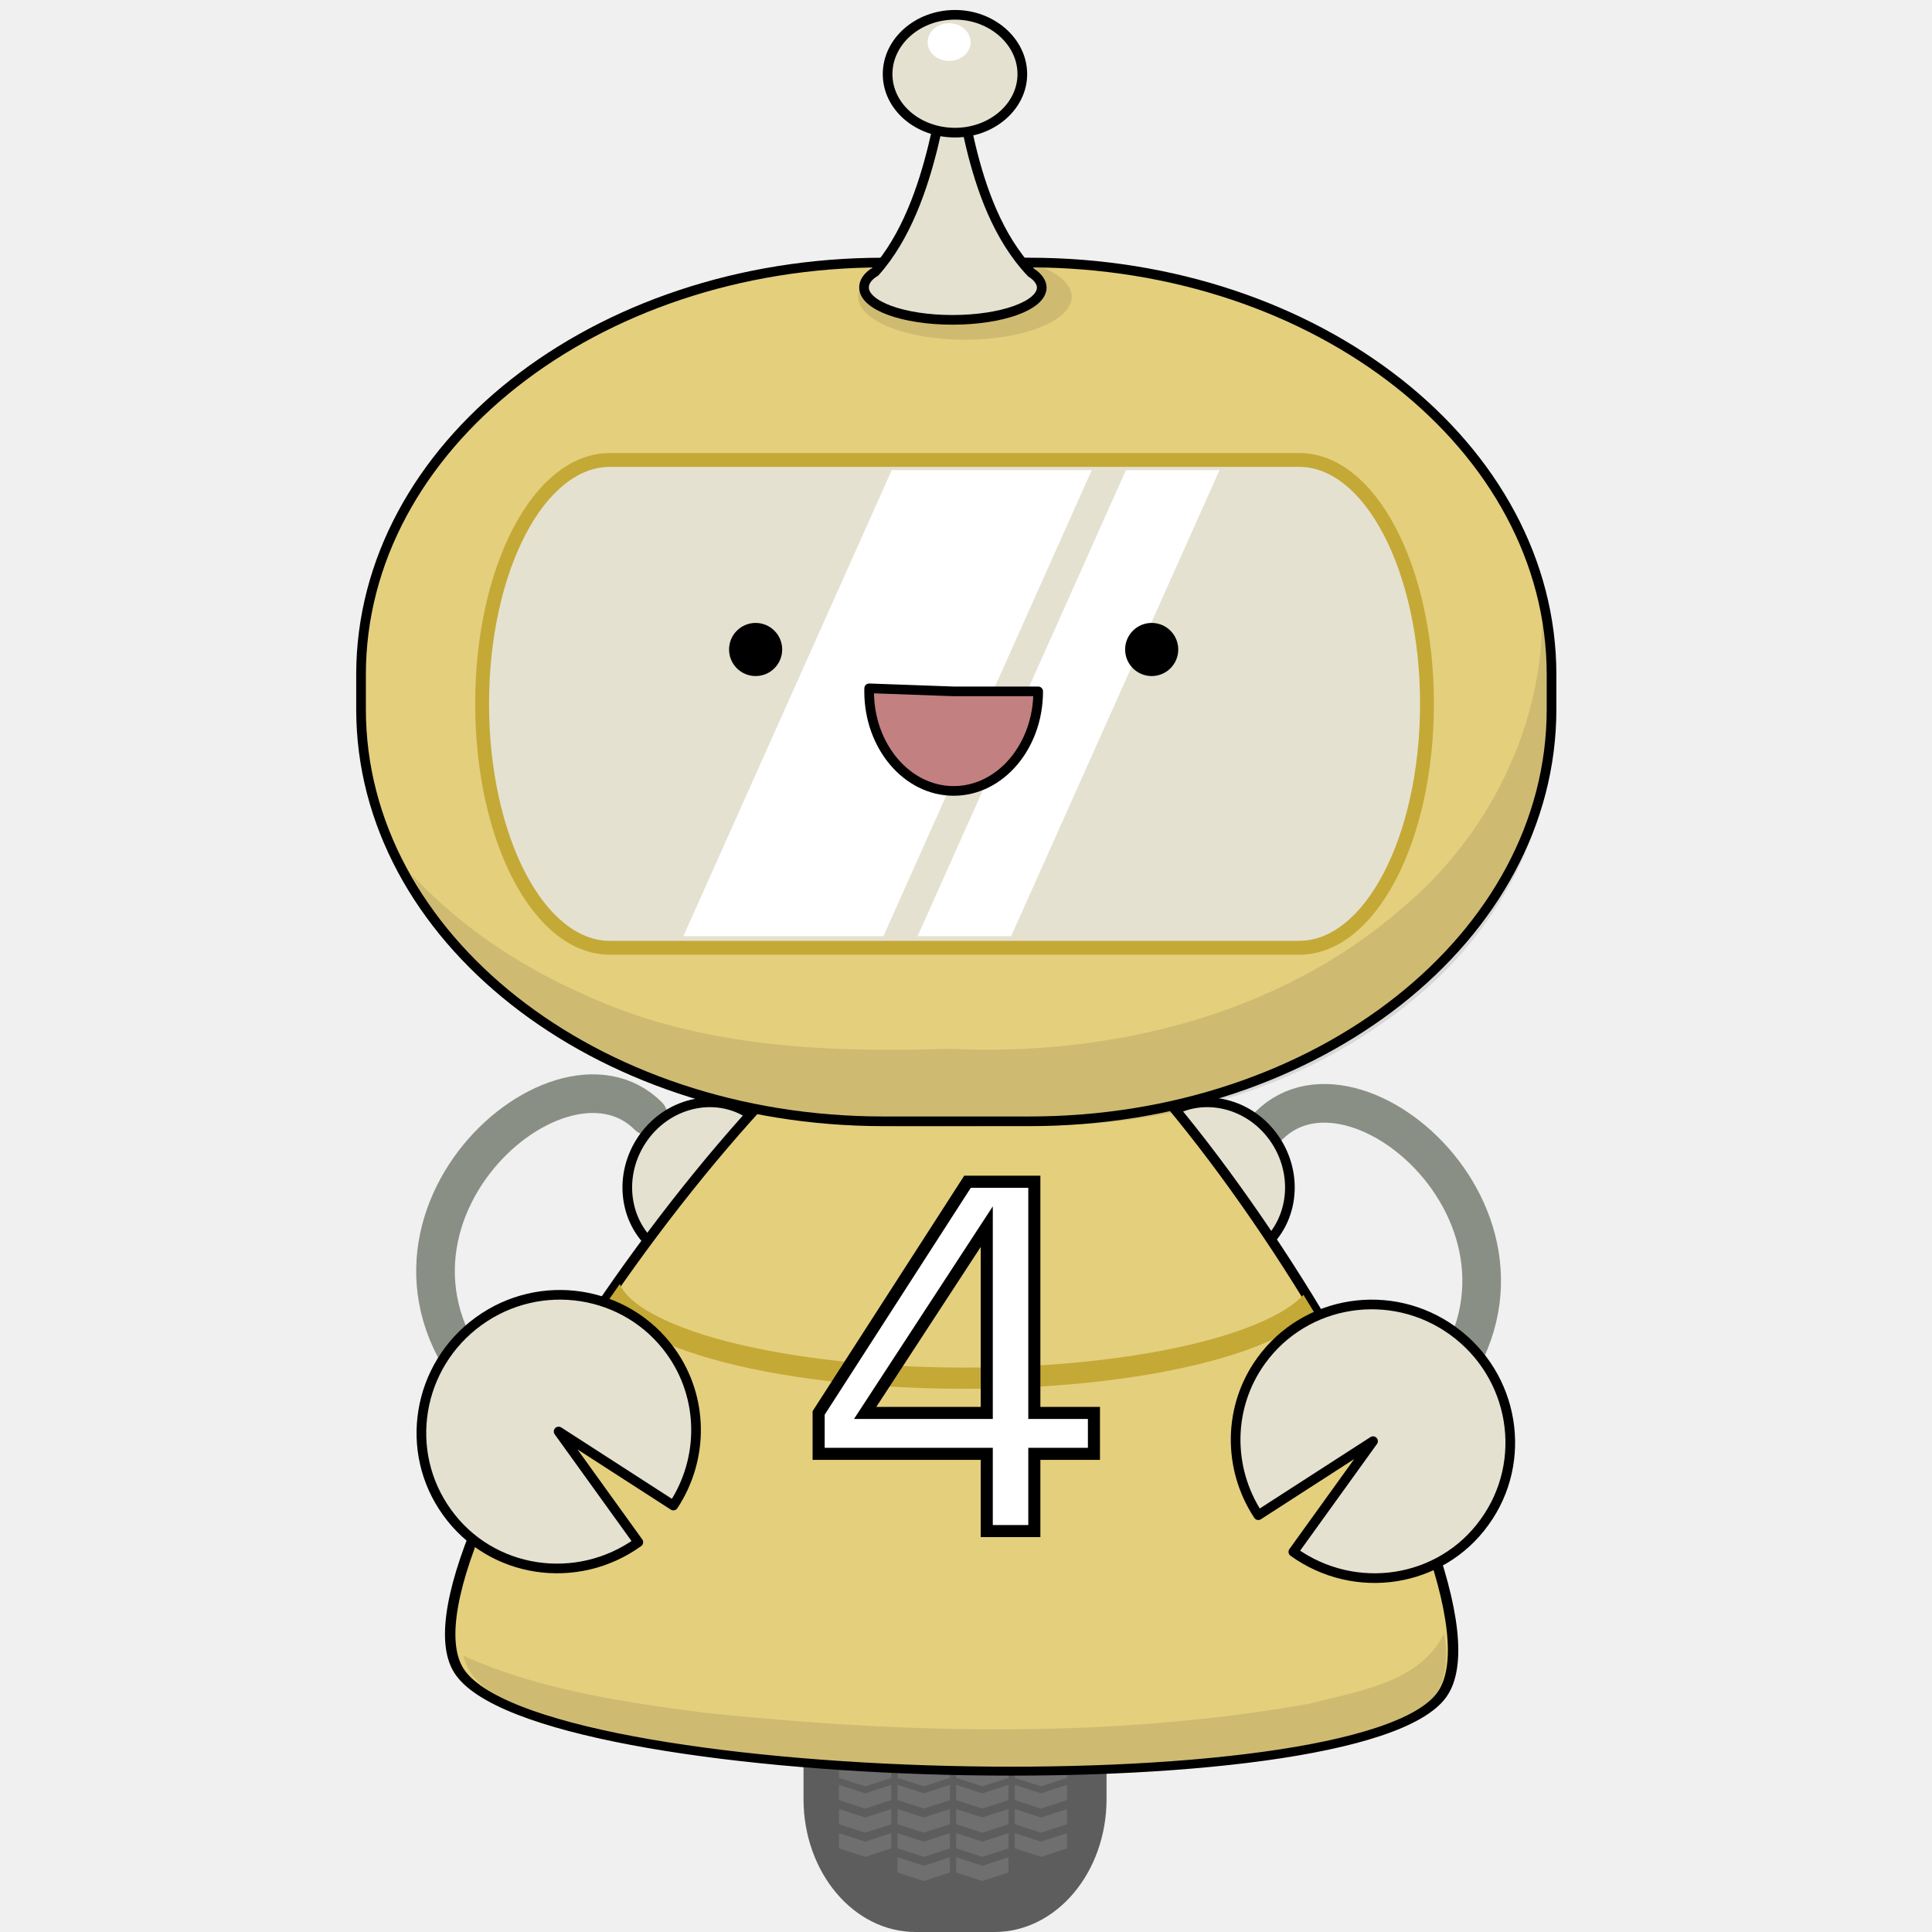
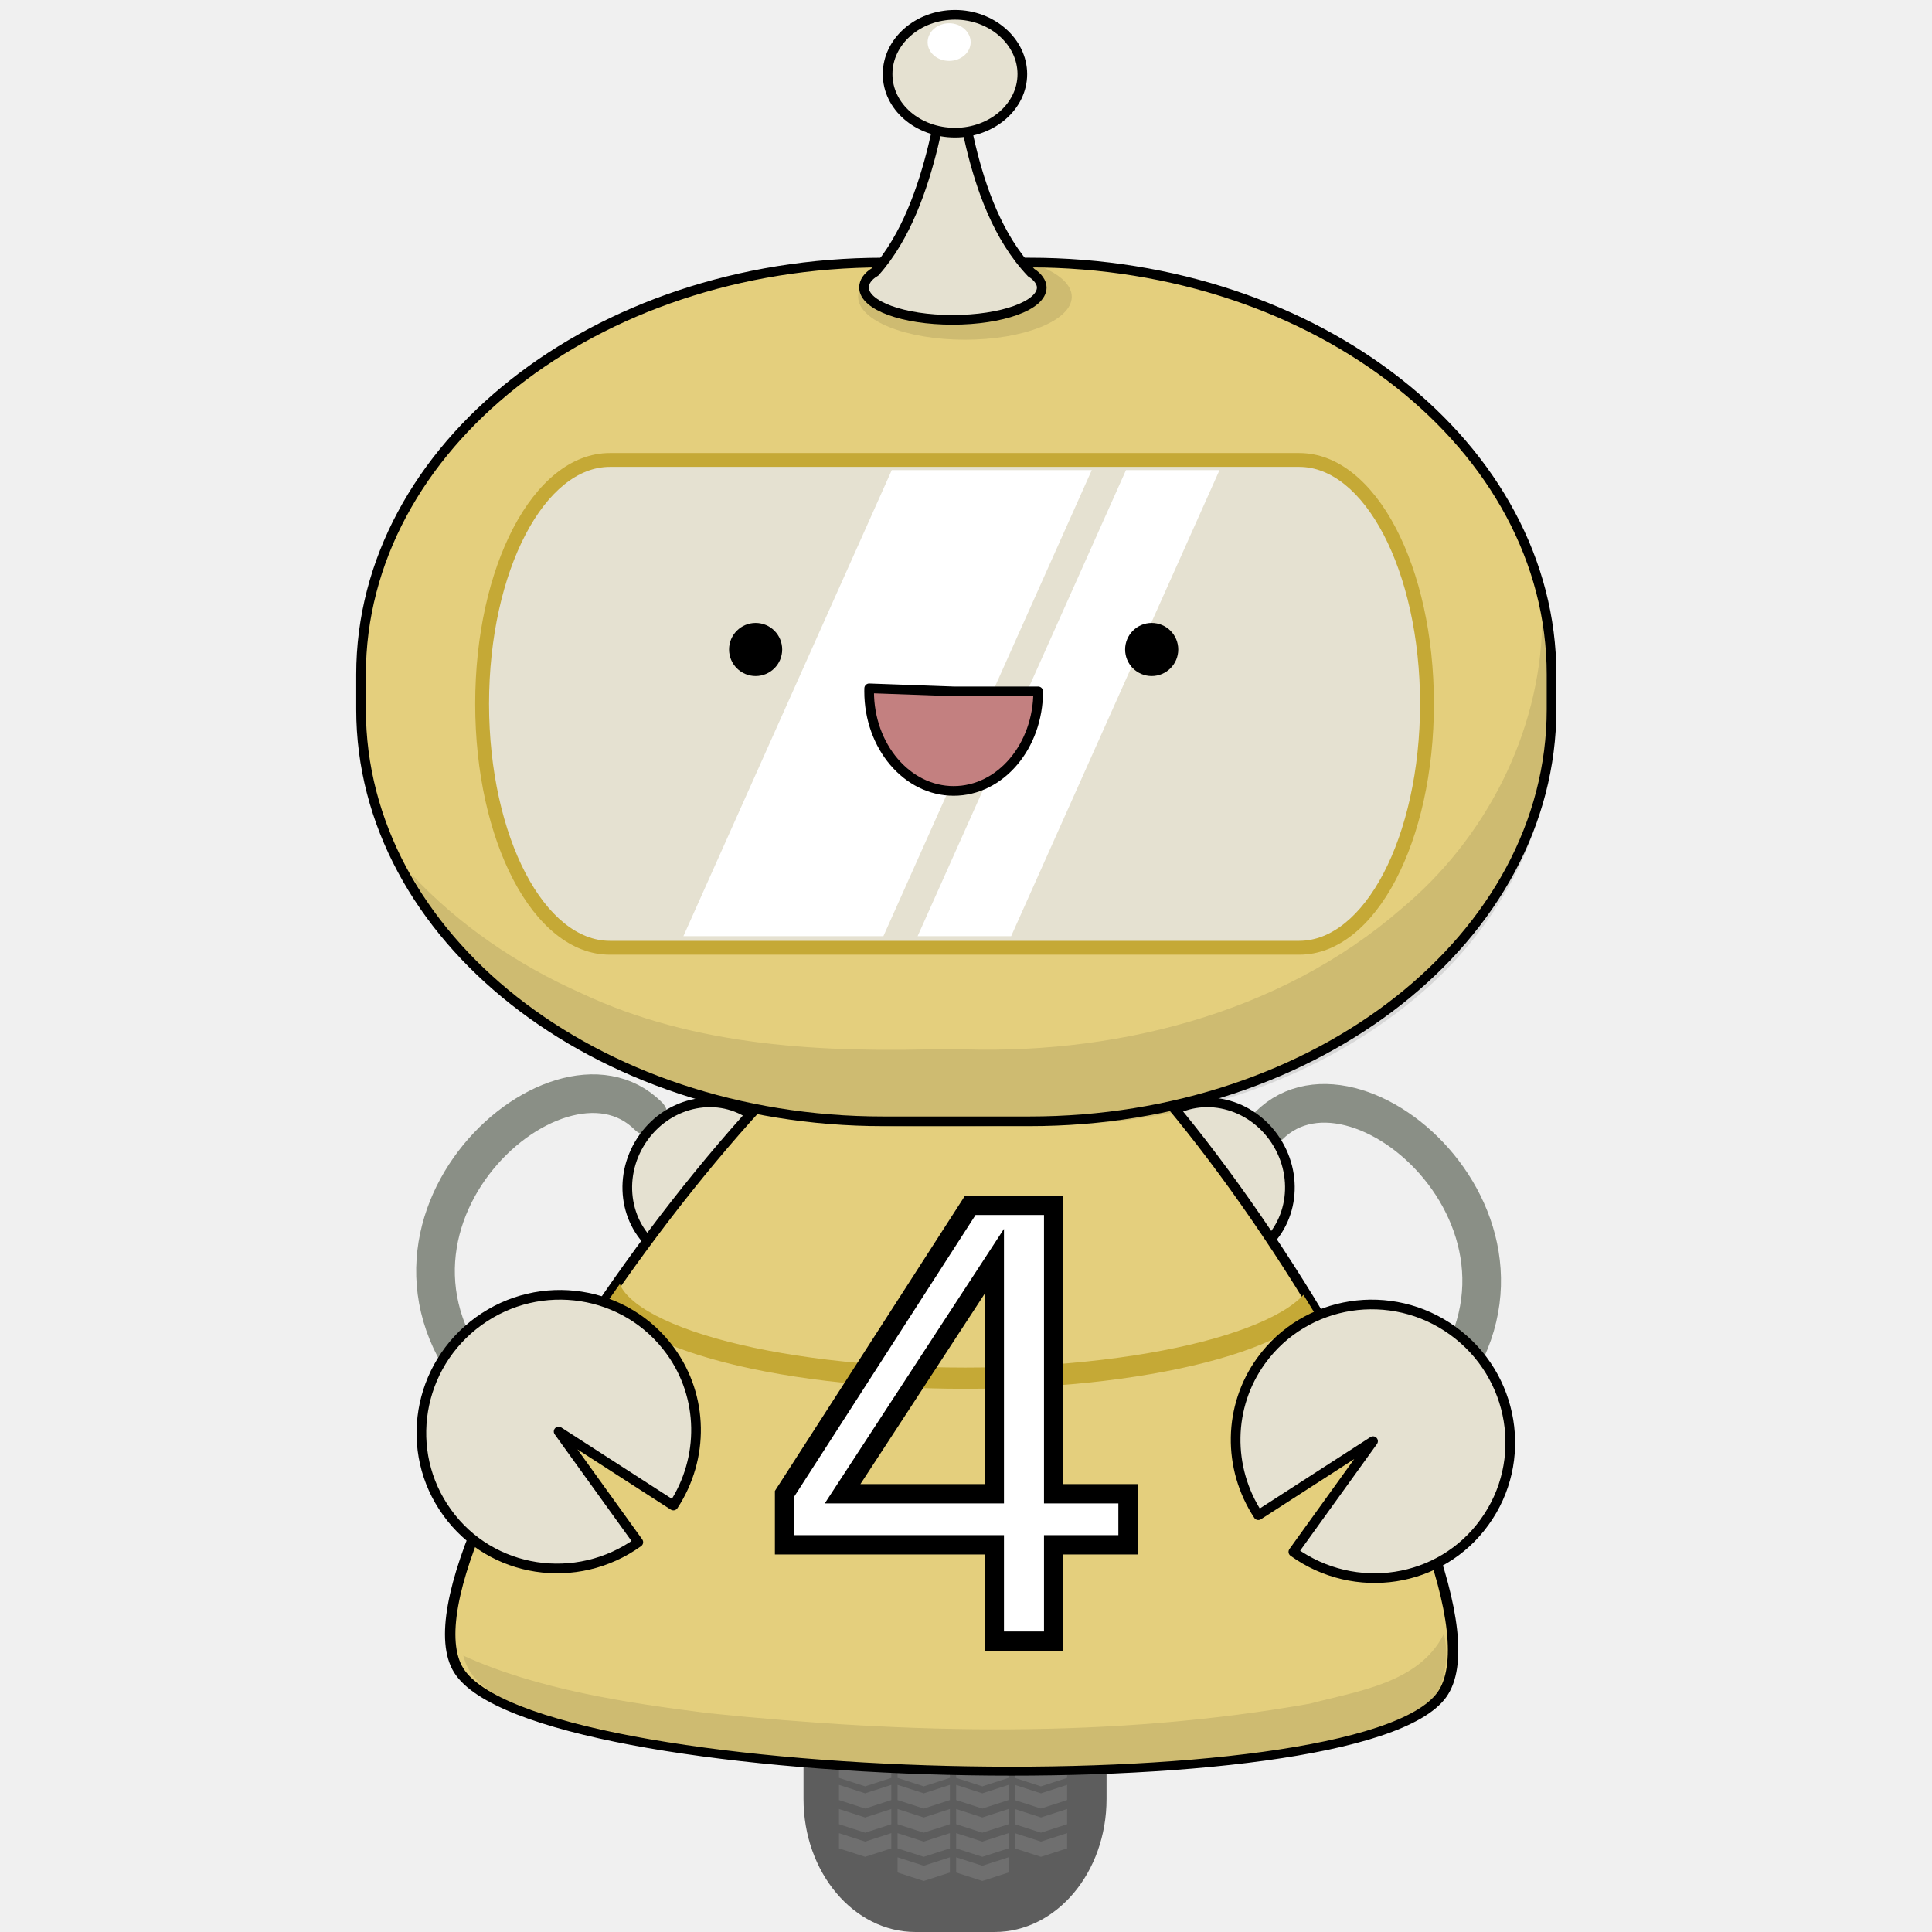
<svg xmlns="http://www.w3.org/2000/svg" width="800" height="800" id="svg4095" version="1.1">
  <defs id="defs4097" />
  <g id="layer1" transform="translate(-117.7357,-132.9039)">
    <g id="g3150" transform="translate(148)">
      <g id="g3093">
        <path style="fill:none;stroke:#8a8f86;stroke-width:16;stroke-linecap:round;stroke-linejoin:round;stroke-miterlimit:4;stroke-dasharray:none;stroke-opacity:1" d="m 238.17,595.009 c -38.246,-38.257 -133.862,50.212 -62.15,119.554" id="path6506-0-1-2-0" />
        <ellipse transform="matrix(-0.2808491,0.477807,0.4772606,0.2809138,-412.9195,-254.2887)" id="path6478-7-2-3-3" style="fill:#e5e1d1;fill-opacity:1;fill-rule:evenodd;stroke:#000000;stroke-width:7.22;stroke-linecap:round;stroke-linejoin:round;stroke-miterlimit:4;stroke-dasharray:none;stroke-dashoffset:5;stroke-opacity:1" cx="746.2" cy="1853" rx="61.25" ry="57.5" />
        <g id="g4247">
          <rect ry="55.087" rx="46.397" y="684.222" x="302.454" height="248.681" width="125.48" id="rect3886-2-4-2-7-6-7-3-3-3-2-2-8-9-6-2-8-9-9-0" style="fill:#5d5d5d;fill-opacity:1;fill-rule:evenodd;stroke:none" />
          <g style="fill:#6f6f6f;fill-opacity:1" transform="matrix(1.024651,0,0,0.7926566,-953.283,493.2165)" id="g4037">
            <path style="fill:#6f6f6f;fill-opacity:1;stroke:none" d="m 1239.855,429.407 v 7.95 l 10.549,4.411 v 0.022 l 0.027,-0.011 0.026,0.011 v -0.022 l 10.549,-4.411 v -7.95 l -10.575,4.424 z" id="rect3840" />
            <path id="use3847" d="m 1263.537,429.407 v 7.95 l 10.549,4.411 v 0.022 l 0.027,-0.011 0.026,0.011 v -0.022 l 10.549,-4.411 v -7.95 l -10.575,4.424 z" style="fill:#6f6f6f;fill-opacity:1;stroke:none" />
            <path id="use3851" d="m 1287.218,429.407 v 7.95 l 10.549,4.411 v 0.022 l 0.027,-0.011 0.026,0.011 v -0.022 l 10.549,-4.411 v -7.95 l -10.575,4.424 z" style="fill:#6f6f6f;fill-opacity:1;stroke:none" />
            <path style="fill:#6f6f6f;fill-opacity:1;stroke:none" d="m 1310.9,429.407 v 7.95 l 10.549,4.411 v 0.022 l 0.027,-0.011 0.026,0.011 v -0.022 l 10.549,-4.411 v -7.95 l -10.575,4.424 z" id="use3853" />
            <path id="use3859" d="m 1239.855,442.019 v 7.95 l 10.549,4.411 v 0.022 l 0.027,-0.011 0.026,0.011 v -0.022 l 10.549,-4.411 v -7.95 l -10.575,4.424 z" style="fill:#6f6f6f;fill-opacity:1;stroke:none" />
            <path style="fill:#6f6f6f;fill-opacity:1;stroke:none" d="m 1263.537,442.019 v 7.95 l 10.549,4.411 v 0.022 l 0.027,-0.011 0.026,0.011 v -0.022 l 10.549,-4.411 v -7.95 l -10.575,4.424 z" id="use3861" />
            <path style="fill:#6f6f6f;fill-opacity:1;stroke:none" d="m 1287.218,442.019 v 7.95 l 10.549,4.411 v 0.022 l 0.027,-0.011 0.026,0.011 v -0.022 l 10.549,-4.411 v -7.95 l -10.575,4.424 z" id="use3863" />
            <path id="use3865" d="m 1310.9,442.019 v 7.95 l 10.549,4.411 v 0.022 l 0.027,-0.011 0.026,0.011 v -0.022 l 10.549,-4.411 v -7.95 l -10.575,4.424 z" style="fill:#6f6f6f;fill-opacity:1;stroke:none" />
            <path id="use3875" d="m 1239.855,454.631 v 7.95 l 10.549,4.411 v 0.022 l 0.027,-0.011 0.026,0.011 v -0.022 l 10.549,-4.411 v -7.95 l -10.575,4.424 z" style="fill:#6f6f6f;fill-opacity:1;stroke:none" />
            <path style="fill:#6f6f6f;fill-opacity:1;stroke:none" d="m 1263.537,454.631 v 7.95 l 10.549,4.411 v 0.022 l 0.027,-0.011 0.026,0.011 v -0.022 l 10.549,-4.411 v -7.95 l -10.575,4.424 z" id="use3877" />
            <path style="fill:#6f6f6f;fill-opacity:1;stroke:none" d="m 1287.218,454.631 v 7.95 l 10.549,4.411 v 0.022 l 0.027,-0.011 0.026,0.011 v -0.022 l 10.549,-4.411 v -7.95 l -10.575,4.424 z" id="use3879" />
            <path id="use3881" d="m 1310.9,454.631 v 7.95 l 10.549,4.411 v 0.022 l 0.027,-0.011 0.026,0.011 v -0.022 l 10.549,-4.411 v -7.95 l -10.575,4.424 z" style="fill:#6f6f6f;fill-opacity:1;stroke:none" />
            <path style="fill:#6f6f6f;fill-opacity:1;stroke:none" d="m 1239.855,466.234 v 7.95 l 10.549,4.411 v 0.022 l 0.027,-0.011 0.026,0.011 v -0.022 l 10.549,-4.411 v -7.95 l -10.575,4.424 z" id="use3883" />
            <path id="use3885" d="m 1263.537,466.234 v 7.95 l 10.549,4.411 v 0.022 l 0.027,-0.011 0.026,0.011 v -0.022 l 10.549,-4.411 v -7.95 l -10.575,4.424 z" style="fill:#6f6f6f;fill-opacity:1;stroke:none" />
            <path id="use3887" d="m 1287.218,466.234 v 7.95 l 10.549,4.411 v 0.022 l 0.027,-0.011 0.026,0.011 v -0.022 l 10.549,-4.411 v -7.95 l -10.575,4.424 z" style="fill:#6f6f6f;fill-opacity:1;stroke:none" />
            <path style="fill:#6f6f6f;fill-opacity:1;stroke:none" d="m 1310.9,466.234 v 7.95 l 10.549,4.411 v 0.022 l 0.027,-0.011 0.026,0.011 v -0.022 l 10.549,-4.411 v -7.95 l -10.575,4.424 z" id="use3889" />
            <path id="use3907" d="m 1239.855,477.837 v 7.95 l 10.549,4.411 v 0.022 l 0.027,-0.011 0.026,0.011 v -0.022 l 10.549,-4.411 v -7.95 l -10.575,4.424 z" style="fill:#6f6f6f;fill-opacity:1;stroke:none" />
            <path style="fill:#6f6f6f;fill-opacity:1;stroke:none" d="m 1263.537,477.837 v 7.95 l 10.549,4.411 v 0.022 l 0.027,-0.011 0.026,0.011 v -0.022 l 10.549,-4.411 v -7.95 l -10.575,4.424 z" id="use3909" />
            <path style="fill:#6f6f6f;fill-opacity:1;stroke:none" d="m 1287.218,477.837 v 7.95 l 10.549,4.411 v 0.022 l 0.027,-0.011 0.026,0.011 v -0.022 l 10.549,-4.411 v -7.95 l -10.575,4.424 z" id="use3911" />
            <path id="use3913" d="m 1310.9,477.837 v 7.95 l 10.549,4.411 v 0.022 l 0.027,-0.011 0.026,0.011 v -0.022 l 10.549,-4.411 v -7.95 l -10.575,4.424 z" style="fill:#6f6f6f;fill-opacity:1;stroke:none" />
            <path style="fill:#6f6f6f;fill-opacity:1;stroke:none" d="m 1239.855,490.45 v 7.95 l 10.549,4.411 v 0.022 l 0.027,-0.011 0.026,0.011 v -0.022 l 10.549,-4.411 v -7.95 l -10.575,4.424 z" id="use3915" />
            <path id="use3917" d="m 1263.537,490.45 v 7.95 l 10.549,4.411 v 0.022 l 0.027,-0.011 0.026,0.011 v -0.022 l 10.549,-4.411 v -7.95 l -10.575,4.424 z" style="fill:#6f6f6f;fill-opacity:1;stroke:none" />
            <path id="use3919" d="m 1287.218,490.45 v 7.95 l 10.549,4.411 v 0.022 l 0.027,-0.011 0.026,0.011 v -0.022 l 10.549,-4.411 v -7.95 l -10.575,4.424 z" style="fill:#6f6f6f;fill-opacity:1;stroke:none" />
            <path style="fill:#6f6f6f;fill-opacity:1;stroke:none" d="m 1310.9,490.45 v 7.95 l 10.549,4.411 v 0.022 l 0.027,-0.011 0.026,0.011 v -0.022 l 10.549,-4.411 v -7.95 l -10.575,4.424 z" id="use3921" />
            <path style="fill:#6f6f6f;fill-opacity:1;stroke:none" d="m 1239.855,503.062 v 7.95 l 10.549,4.411 v 0.022 l 0.027,-0.011 0.026,0.011 v -0.022 l 10.549,-4.411 v -7.95 l -10.575,4.424 z" id="use3923" />
            <path id="use3925" d="m 1263.537,503.062 v 7.95 l 10.549,4.411 v 0.022 l 0.027,-0.011 0.026,0.011 v -0.022 l 10.549,-4.411 v -7.95 l -10.575,4.424 z" style="fill:#6f6f6f;fill-opacity:1;stroke:none" />
            <path id="use3927" d="m 1287.218,503.062 v 7.95 l 10.549,4.411 v 0.022 l 0.027,-0.011 0.026,0.011 v -0.022 l 10.549,-4.411 v -7.95 l -10.575,4.424 z" style="fill:#6f6f6f;fill-opacity:1;stroke:none" />
            <path style="fill:#6f6f6f;fill-opacity:1;stroke:none" d="m 1310.9,503.062 v 7.95 l 10.549,4.411 v 0.022 l 0.027,-0.011 0.026,0.011 v -0.022 l 10.549,-4.411 v -7.95 l -10.575,4.424 z" id="use3929" />
            <path style="fill:#6f6f6f;fill-opacity:1;stroke:none" d="m 1263.537,515.674 v 7.95 l 10.549,4.411 v 0.022 l 0.027,-0.011 0.026,0.011 v -0.022 l 10.549,-4.411 v -7.95 l -10.575,4.424 z" id="use3933" />
            <path style="fill:#6f6f6f;fill-opacity:1;stroke:none" d="m 1287.218,515.674 v 7.95 l 10.549,4.411 v 0.022 l 0.027,-0.011 0.026,0.011 v -0.022 l 10.549,-4.411 v -7.95 l -10.575,4.424 z" id="use3935" />
          </g>
        </g>
        <path id="use4200" d="m 495.167,599.009 c 38.246,-38.257 133.862,50.212 62.15,119.554" style="fill:none;stroke:#8a8f86;stroke-width:16;stroke-linecap:round;stroke-linejoin:round;stroke-miterlimit:4;stroke-dasharray:none;stroke-opacity:1" />
        <ellipse style="fill:#e5e1d1;fill-opacity:1;fill-rule:evenodd;stroke:#000000;stroke-width:7.22;stroke-linecap:round;stroke-linejoin:round;stroke-miterlimit:4;stroke-dasharray:none;stroke-dashoffset:5;stroke-opacity:1" id="use4202" transform="matrix(0.2808491,0.477807,-0.4772606,0.2809138,1146.256,-254.2887)" cx="746.2" cy="1853" rx="61.25" ry="57.5" />
        <path style="fill:#e4cf7d;fill-opacity:1;fill-rule:evenodd;stroke:#000000;stroke-width:6.285;stroke-linecap:round;stroke-linejoin:round;stroke-miterlimit:4;stroke-dasharray:none;stroke-opacity:1" id="path3884-5-0-4-9-3-4-1-1-1-8-4-94-0-8-5-6-2-2-6" d="m -3060.144,-730.842 c -94.822,2.731 -356.147,-421.218 -311.101,-504.702 45.045,-83.484 542.859,-97.823 592.635,-17.07 49.776,80.752 -186.713,519.041 -281.534,521.772 z" transform="matrix(0.6868453,0,0,-0.5896903,2475.227,96.0333)" />
        <rect id="rect6486-6-2-2-3" style="fill:#e4cf7d;fill-opacity:1;fill-rule:evenodd;stroke:#000000;stroke-width:4;stroke-linecap:round;stroke-linejoin:round;stroke-miterlimit:4;stroke-dasharray:none;stroke-dashoffset:5;stroke-opacity:1" rx="216.205" ry="170.591" height="355.589" width="492.957" y="241.622" x="119.236" />
        <path style="opacity:0.1;fill:#000000;fill-opacity:1;fill-rule:evenodd;stroke:none" d="m 608.315,391.351 c -1.018,45.356 -23.469,88.886 -58.282,117.845 -50.688,44.079 -120.651,61.216 -187.23,57.998 -51.534,1.68 -105.169,-0.723 -152.398,-23.038 -26.378,-11.704 -50.755,-28.253 -70.347,-49.306 25.982,51.083 79.314,83.774 134.299,96.96 43.269,10.282 88.438,7.495 132.652,6.895 55.192,-0.558 110.918,-19.361 152.387,-55.574 28.317,-24.806 48.989,-59.679 52.113,-97.438 1.962,-18.459 0.752,-37.177 -3.194,-55.188 z" id="rect6486-6-2-2-3-4" />
        <ellipse style="opacity:0.1;fill:#000000;fill-opacity:1;stroke:none" id="path4212" transform="matrix(1.624675,0,0,1.6,-1346.535,127.8027)" cx="1056.111" cy="80" rx="27.222" ry="11.111" />
        <path d="m 363.642,162.898 c -3.869,0.266 -5.711,53.692 -31.526,82.565 -3.112,1.843 -4.606,4.157 -4.606,6.471 0,7.495 16.234,13.413 36.644,13.413 20.39,0 36.951,-5.918 36.951,-13.413 0,-2.048 -1.576,-4.382 -4.401,-6.164 -27.903,-29.447 -27.616,-82.094 -33.062,-82.872 z" style="fill:#e5e1d1;fill-opacity:1;stroke:#000000;stroke-width:4;stroke-miterlimit:4;stroke-dasharray:none;stroke-opacity:1" id="path6488-2-8-8-2" />
        <path d="m 393.06,163.587 c 0,13.413 -12.631,24.245 -27.841,24.245 -15.517,0 -27.944,-10.832 -27.944,-24.245 0,-13.433 12.426,-24.552 27.944,-24.552 15.21,0 27.841,11.119 27.841,24.552 z" style="fill:#e5e1d1;fill-opacity:1;fill-rule:evenodd;stroke:#000000;stroke-width:4;stroke-linecap:round;stroke-linejoin:round;stroke-miterlimit:4;stroke-dasharray:none;stroke-dashoffset:5;stroke-opacity:1" id="path6490-9-9-9-0" />
        <rect id="rect6492-1-7-7-6" style="fill:#e5e1d1;fill-opacity:1;fill-rule:evenodd;stroke:none" rx="52.856" ry="101.011" height="202.02" width="391.215" y="323.348" x="169.206" />
        <path id="path6494-2-3-3-1" d="m 222.259,320.496 c -16.112,0 -30.146,12.233 -39.979,31.024 -9.833,18.791 -15.777,44.425 -15.777,72.808 0,28.383 5.944,54.077 15.777,72.868 9.833,18.791 23.867,31.024 39.979,31.024 h 285.472 c 16.112,0 30.146,-12.233 39.979,-31.024 9.833,-18.791 15.776,-44.485 15.777,-72.868 0,-28.383 -5.944,-54.017 -15.777,-72.808 -9.833,-18.791 -23.867,-31.024 -39.979,-31.024 z m 0,5.739 h 285.472 c 13.171,0 25.625,10.252 34.9,27.976 9.274,17.724 15.119,42.542 15.119,70.118 0,27.577 -5.845,52.454 -15.119,70.178 -9.275,17.724 -21.729,27.976 -34.9,27.976 H 222.259 c -13.17,0 -25.625,-10.252 -34.9,-27.976 -9.274,-17.724 -15.119,-42.601 -15.119,-70.178 0,-27.577 5.845,-52.394 15.119,-70.118 9.275,-17.724 21.729,-27.976 34.9,-27.976 z" style="color:#000000;font-style:normal;font-variant:normal;font-weight:normal;font-stretch:normal;font-size:medium;line-height:normal;font-family:Sans;-inkscape-font-specification:Sans;text-indent:0;text-align:start;text-decoration:none;text-decoration-line:none;letter-spacing:normal;word-spacing:normal;text-transform:none;writing-mode:lr-tb;direction:ltr;baseline-shift:baseline;text-anchor:start;display:inline;overflow:visible;visibility:visible;fill:#c5a936;fill-opacity:1;stroke:none;stroke-width:3;marker:none;enable-background:accumulate" />
        <path style="color:#000000;font-style:normal;font-variant:normal;font-weight:normal;font-stretch:normal;font-size:medium;line-height:normal;font-family:Sans;-inkscape-font-specification:Sans;text-indent:0;text-align:start;text-decoration:none;text-decoration-line:none;letter-spacing:normal;word-spacing:normal;text-transform:none;writing-mode:lr-tb;direction:ltr;baseline-shift:baseline;text-anchor:start;display:inline;overflow:visible;visibility:visible;fill:#c5a936;fill-opacity:1;stroke:none;stroke-width:7.722;marker:none;enable-background:accumulate" d="m 226.392,664.597 c -1.655,2.35 -3.315,4.673 -4.938,7.031 0.311,0.511 0.619,1.046 0.969,1.531 2.364,3.275 5.56,6.12 9.531,8.781 7.942,5.323 19.01,9.855 32.531,13.688 27.043,7.666 64.021,12.344 104.906,12.344 40.885,0 77.894,-4.678 104.938,-12.344 13.522,-3.833 24.527,-8.365 32.469,-13.688 2.692,-1.804 5.056,-3.7 7.031,-5.75 -1.443,-2.382 -2.901,-4.752 -4.375,-7.125 -1.537,1.679 -3.611,3.46 -6.188,5.188 -6.958,4.663 -17.473,9.125 -30.594,12.844 -26.241,7.438 -62.858,12.094 -103.281,12.094 -40.423,0 -77.041,-4.655 -103.281,-12.094 -13.12,-3.719 -23.636,-8.181 -30.594,-12.844 -3.479,-2.331 -6.036,-4.748 -7.594,-6.906 -0.719,-0.996 -1.193,-1.904 -1.531,-2.75 z" id="path3810" />
        <path id="path6504-6-3-1-5" d="m 234.051,771.492 c -25.535,18.355 -61.019,12.975 -79.169,-12.307 -18.294,-25.255 -12.457,-60.688 13.051,-79.186 25.507,-18.498 61.162,-13.003 79.484,12.396 13.628,18.847 14.06,44.27 1.15,63.915 l -47.517,-30.65 z" style="fill:#e5e1d1;fill-opacity:1;stroke:#000000;stroke-width:4;stroke-linecap:round;stroke-linejoin:round;stroke-miterlimit:4;stroke-dasharray:none;stroke-dashoffset:0;stroke-opacity:1" />
        <path style="fill:#ffffff;fill-opacity:1;stroke:none" d="m 338.998,327.561 -86.285,193 h 82.815 l 86.285,-193 z m 96.987,0 -86.285,193 h 38.728 l 86.285,-193 z" id="rect3868-9-7" />
        <g id="g3972" transform="translate(-35.48057,167.3824)">
          <circle transform="matrix(1.833333,0,0,1.833333,32.1056,3.463894)" style="fill:#000000;stroke:none" cx="156" cy="126" class="rightEye" id="ellipse6-1-6" r="6" />
          <circle transform="matrix(1.833333,0,0,1.833333,34.77227,3.46389)" style="fill:#000000;stroke:none" cx="244" cy="126" class="leftEye" id="ellipse8-9-5" r="6" />
        </g>
        <path id="path10-4-6" class="mouth" d="m 399.625,419.186 c 0,22.76 -15.68,41.22 -35,41.22 -19.32,0 -35,-18.46 -35,-41.22 0,-0.42 0,-0.84 0.02,-1.26 l 34.98,1.26 z" style="fill:#c38080;stroke:#000000;stroke-width:4;stroke-linecap:round;stroke-linejoin:round;stroke-miterlimit:4;stroke-dasharray:none" />
        <path style="opacity:0.1;fill:#000000;fill-opacity:1;fill-rule:evenodd;stroke:none" d="m 567.382,809.904 c -10.257,19.995 -35.7,23.261 -55.188,28.438 -81.964,14.542 -166.194,12.466 -248.75,4 -34.313,-4.298 -71.027,-9.835 -101.875,-23.875 4.08,16.476 24.042,20.581 37.812,25.75 71.85,19.276 147.426,21.368 221.622,20.135 44.323,-2.507 90.432,-3.322 131.44,-20.572 14.724,-4.678 18.099,-21.23 15.188,-34.562 z" id="path3884-5-0-4-9-3-4-1-1-1-8-4-94-0-8-5-6-2-7-8-3" />
        <path id="use3855-4-7" style="fill:#ffffff;fill-opacity:1;fill-rule:evenodd;stroke:none" d="m 371.663,150.374 c 0,4.284 -4.034,7.744 -8.892,7.744 -4.956,0 -8.925,-3.46 -8.925,-7.744 0,-4.29 3.969,-7.842 8.925,-7.842 4.858,0 8.892,3.551 8.892,7.842 z" />
        <path style="fill:#e5e1d1;fill-opacity:1;stroke:#000000;stroke-width:4;stroke-linecap:round;stroke-linejoin:round;stroke-miterlimit:4;stroke-dasharray:none;stroke-dashoffset:0;stroke-opacity:1" d="m 505.286,775.492 c 25.535,18.355 61.018,12.975 79.169,-12.307 18.294,-25.255 12.457,-60.688 -13.051,-79.186 -25.507,-18.498 -61.162,-13.003 -79.484,12.396 -13.628,18.847 -14.06,44.27 -1.15,63.915 l 47.517,-30.65 z" id="use4204" />
      </g>
    </g>
-     <g aria-label="4" transform="translate(176.9565,-171.6126)" style="font-style:normal;font-variant:normal;font-weight:normal;font-stretch:normal;font-size:24px;line-height:25px;font-family:monospace;-inkscape-font-specification:monospace;letter-spacing:0px;word-spacing:0px;fill:#ffffff;fill-opacity:1;stroke:#000000;stroke-width:5;stroke-miterlimit:4;stroke-dasharray:none" id="flowRoot4539">
-       <path d="m 393.757,906.521 h -24.681 v 31.986 H 349.375 v -31.986 h -69.616 v -16.934 l 61.647,-95.736 h 27.669 v 95.736 h 24.681 z M 349.375,812.445 299.017,889.587 H 349.375 Z" style="font-style:normal;font-variant:normal;font-weight:normal;font-stretch:normal;font-size:226.667px;font-family:Consolas;-inkscape-font-specification:Consolas;fill:#ffffff;stroke:#000000;stroke-width:5;stroke-miterlimit:4;stroke-dasharray:none" id="path4551" />
+     <g aria-label="4" transform="matrix(1.247597,0,0,1.247597,93.57639,-358.4076)" style="font-style:normal;font-variant:normal;font-weight:normal;font-stretch:normal;font-size:24px;line-height:25px;font-family:monospace;-inkscape-font-specification:monospace;letter-spacing:0px;word-spacing:0px;fill:#ffffff;fill-opacity:1;stroke:#000000;stroke-width:6.412;stroke-miterlimit:4;stroke-dasharray:none" id="flowRoot4539">
+       <path d="m 393.757,906.521 h -24.681 v 31.986 H 349.375 v -31.986 h -69.616 v -16.934 l 61.647,-95.736 h 27.669 v 95.736 h 24.681 z M 349.375,812.445 299.017,889.587 H 349.375 Z" style="font-style:normal;font-variant:normal;font-weight:normal;font-stretch:normal;font-size:226.667px;font-family:Consolas;-inkscape-font-specification:Consolas;fill:#ffffff;stroke:#000000;stroke-width:6.412;stroke-miterlimit:4;stroke-dasharray:none" id="path4551" />
    </g>
  </g>
</svg>
